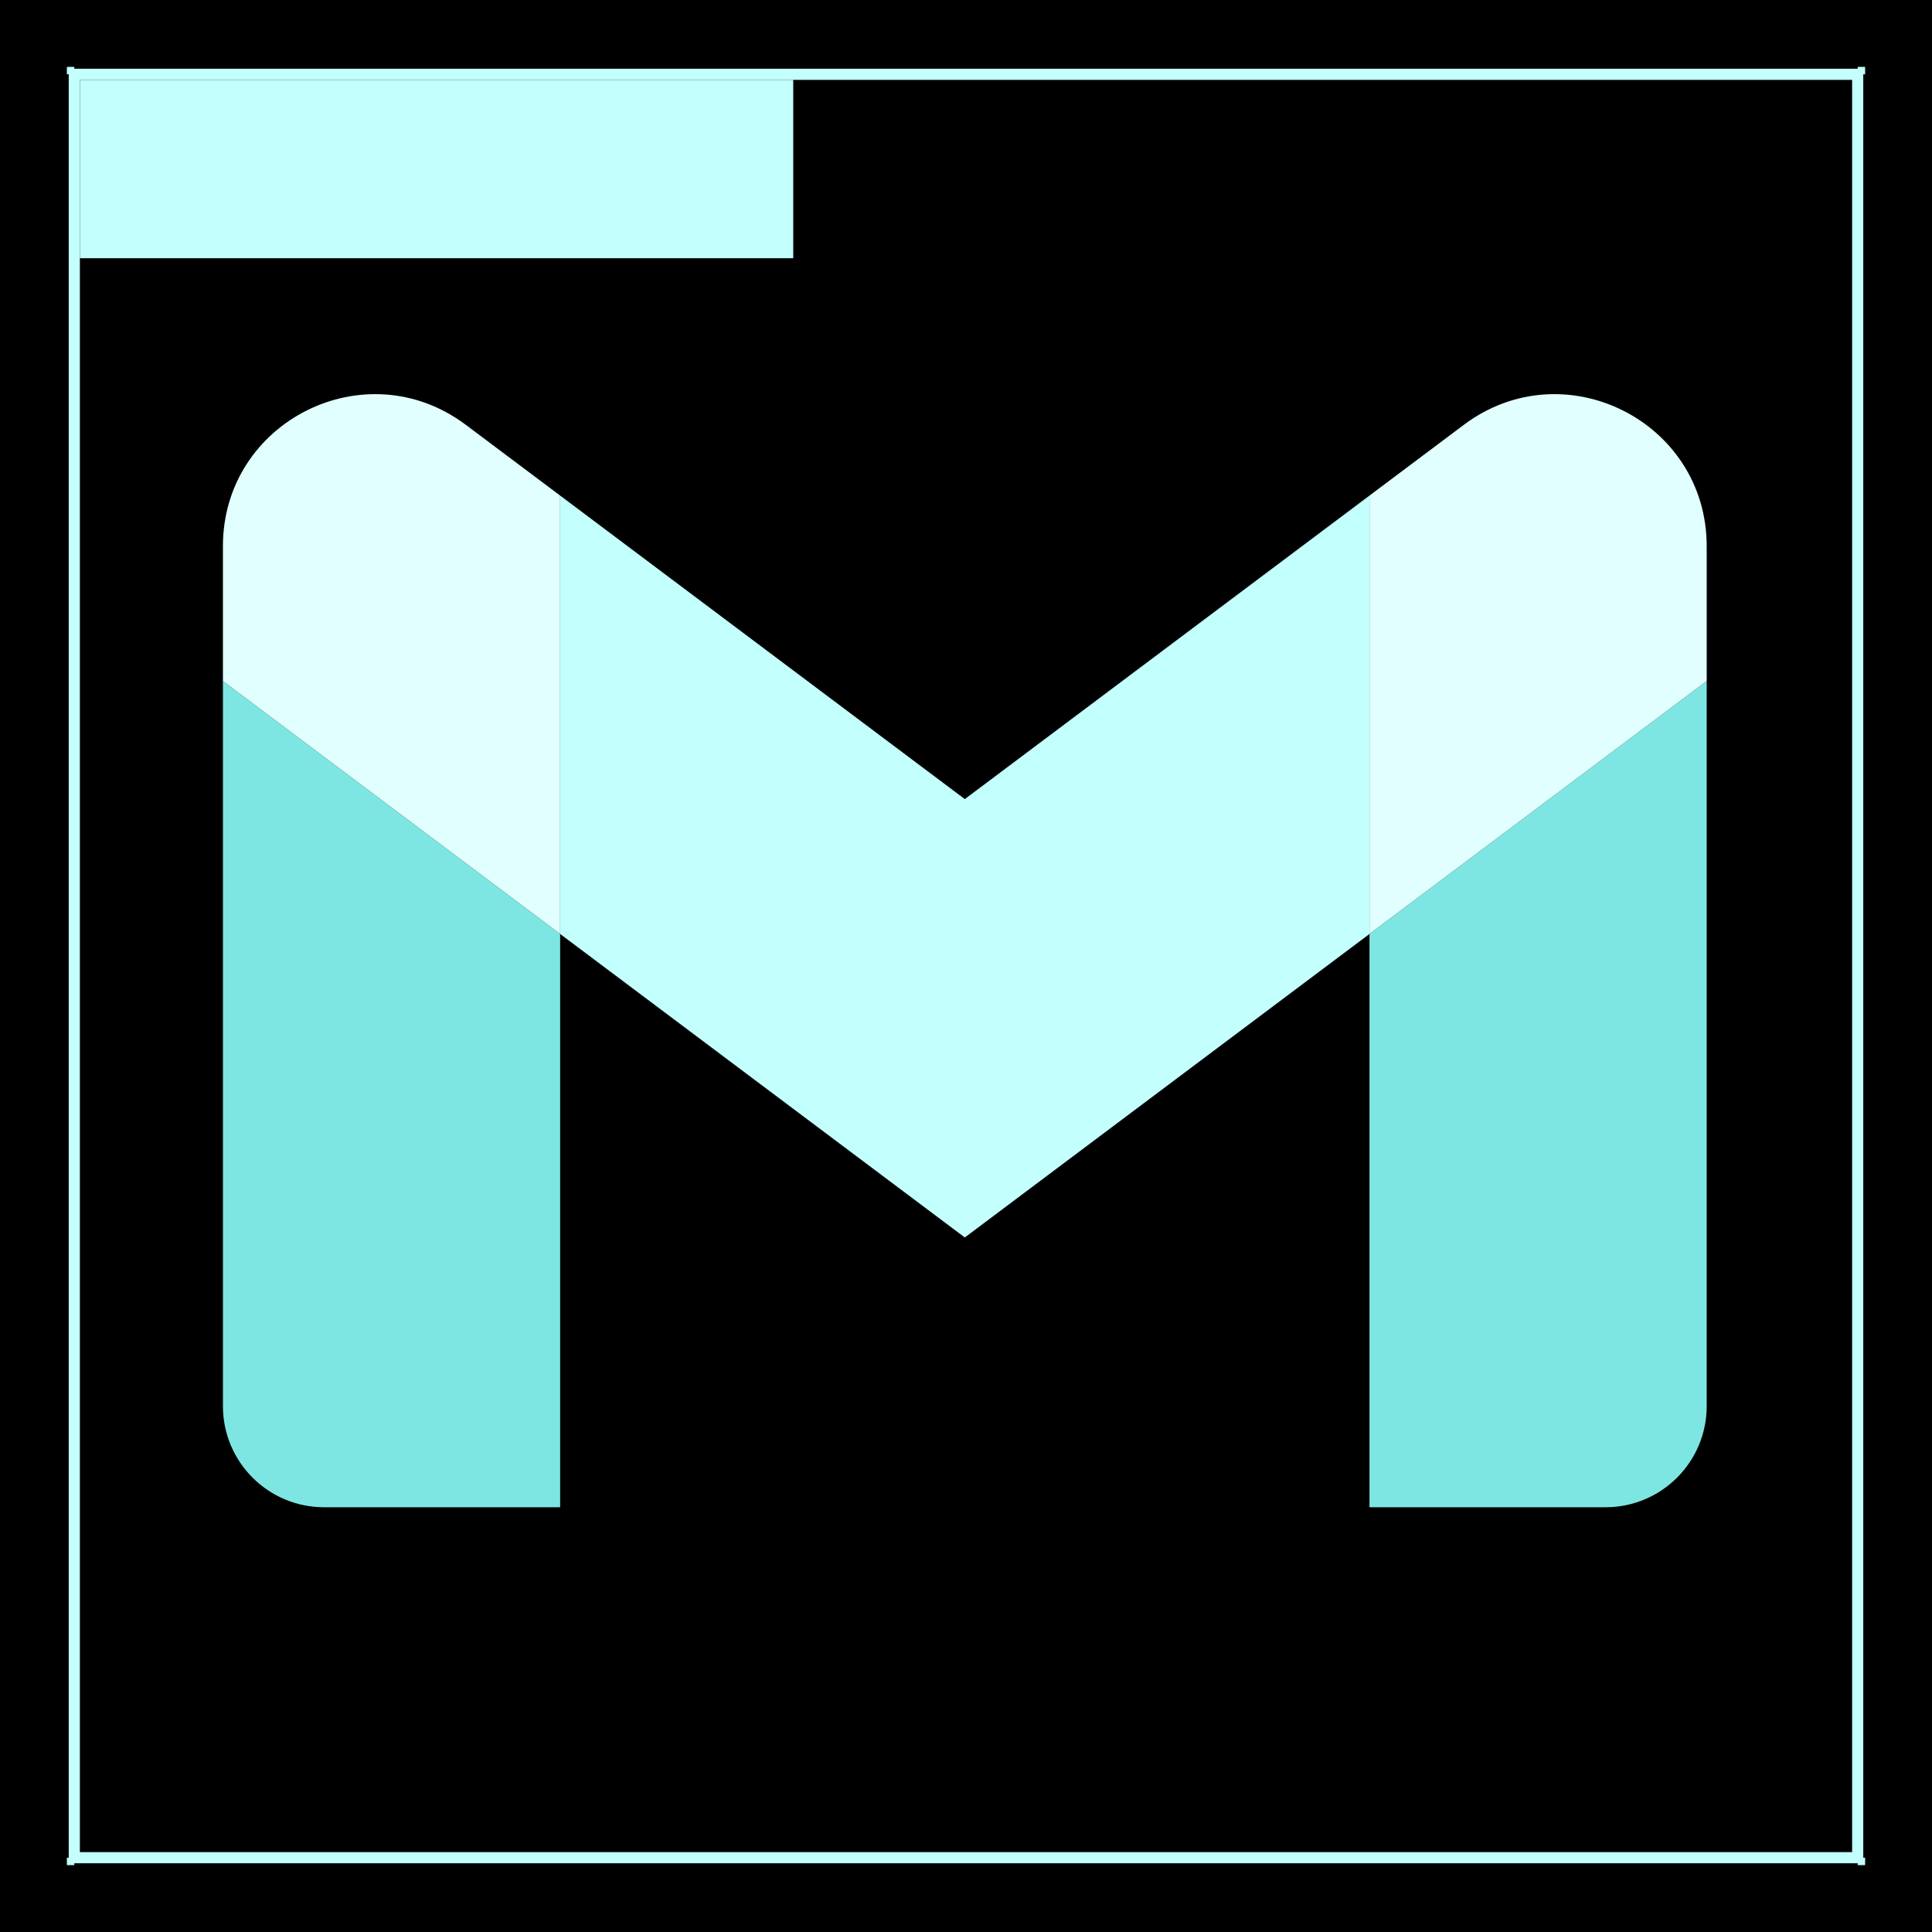
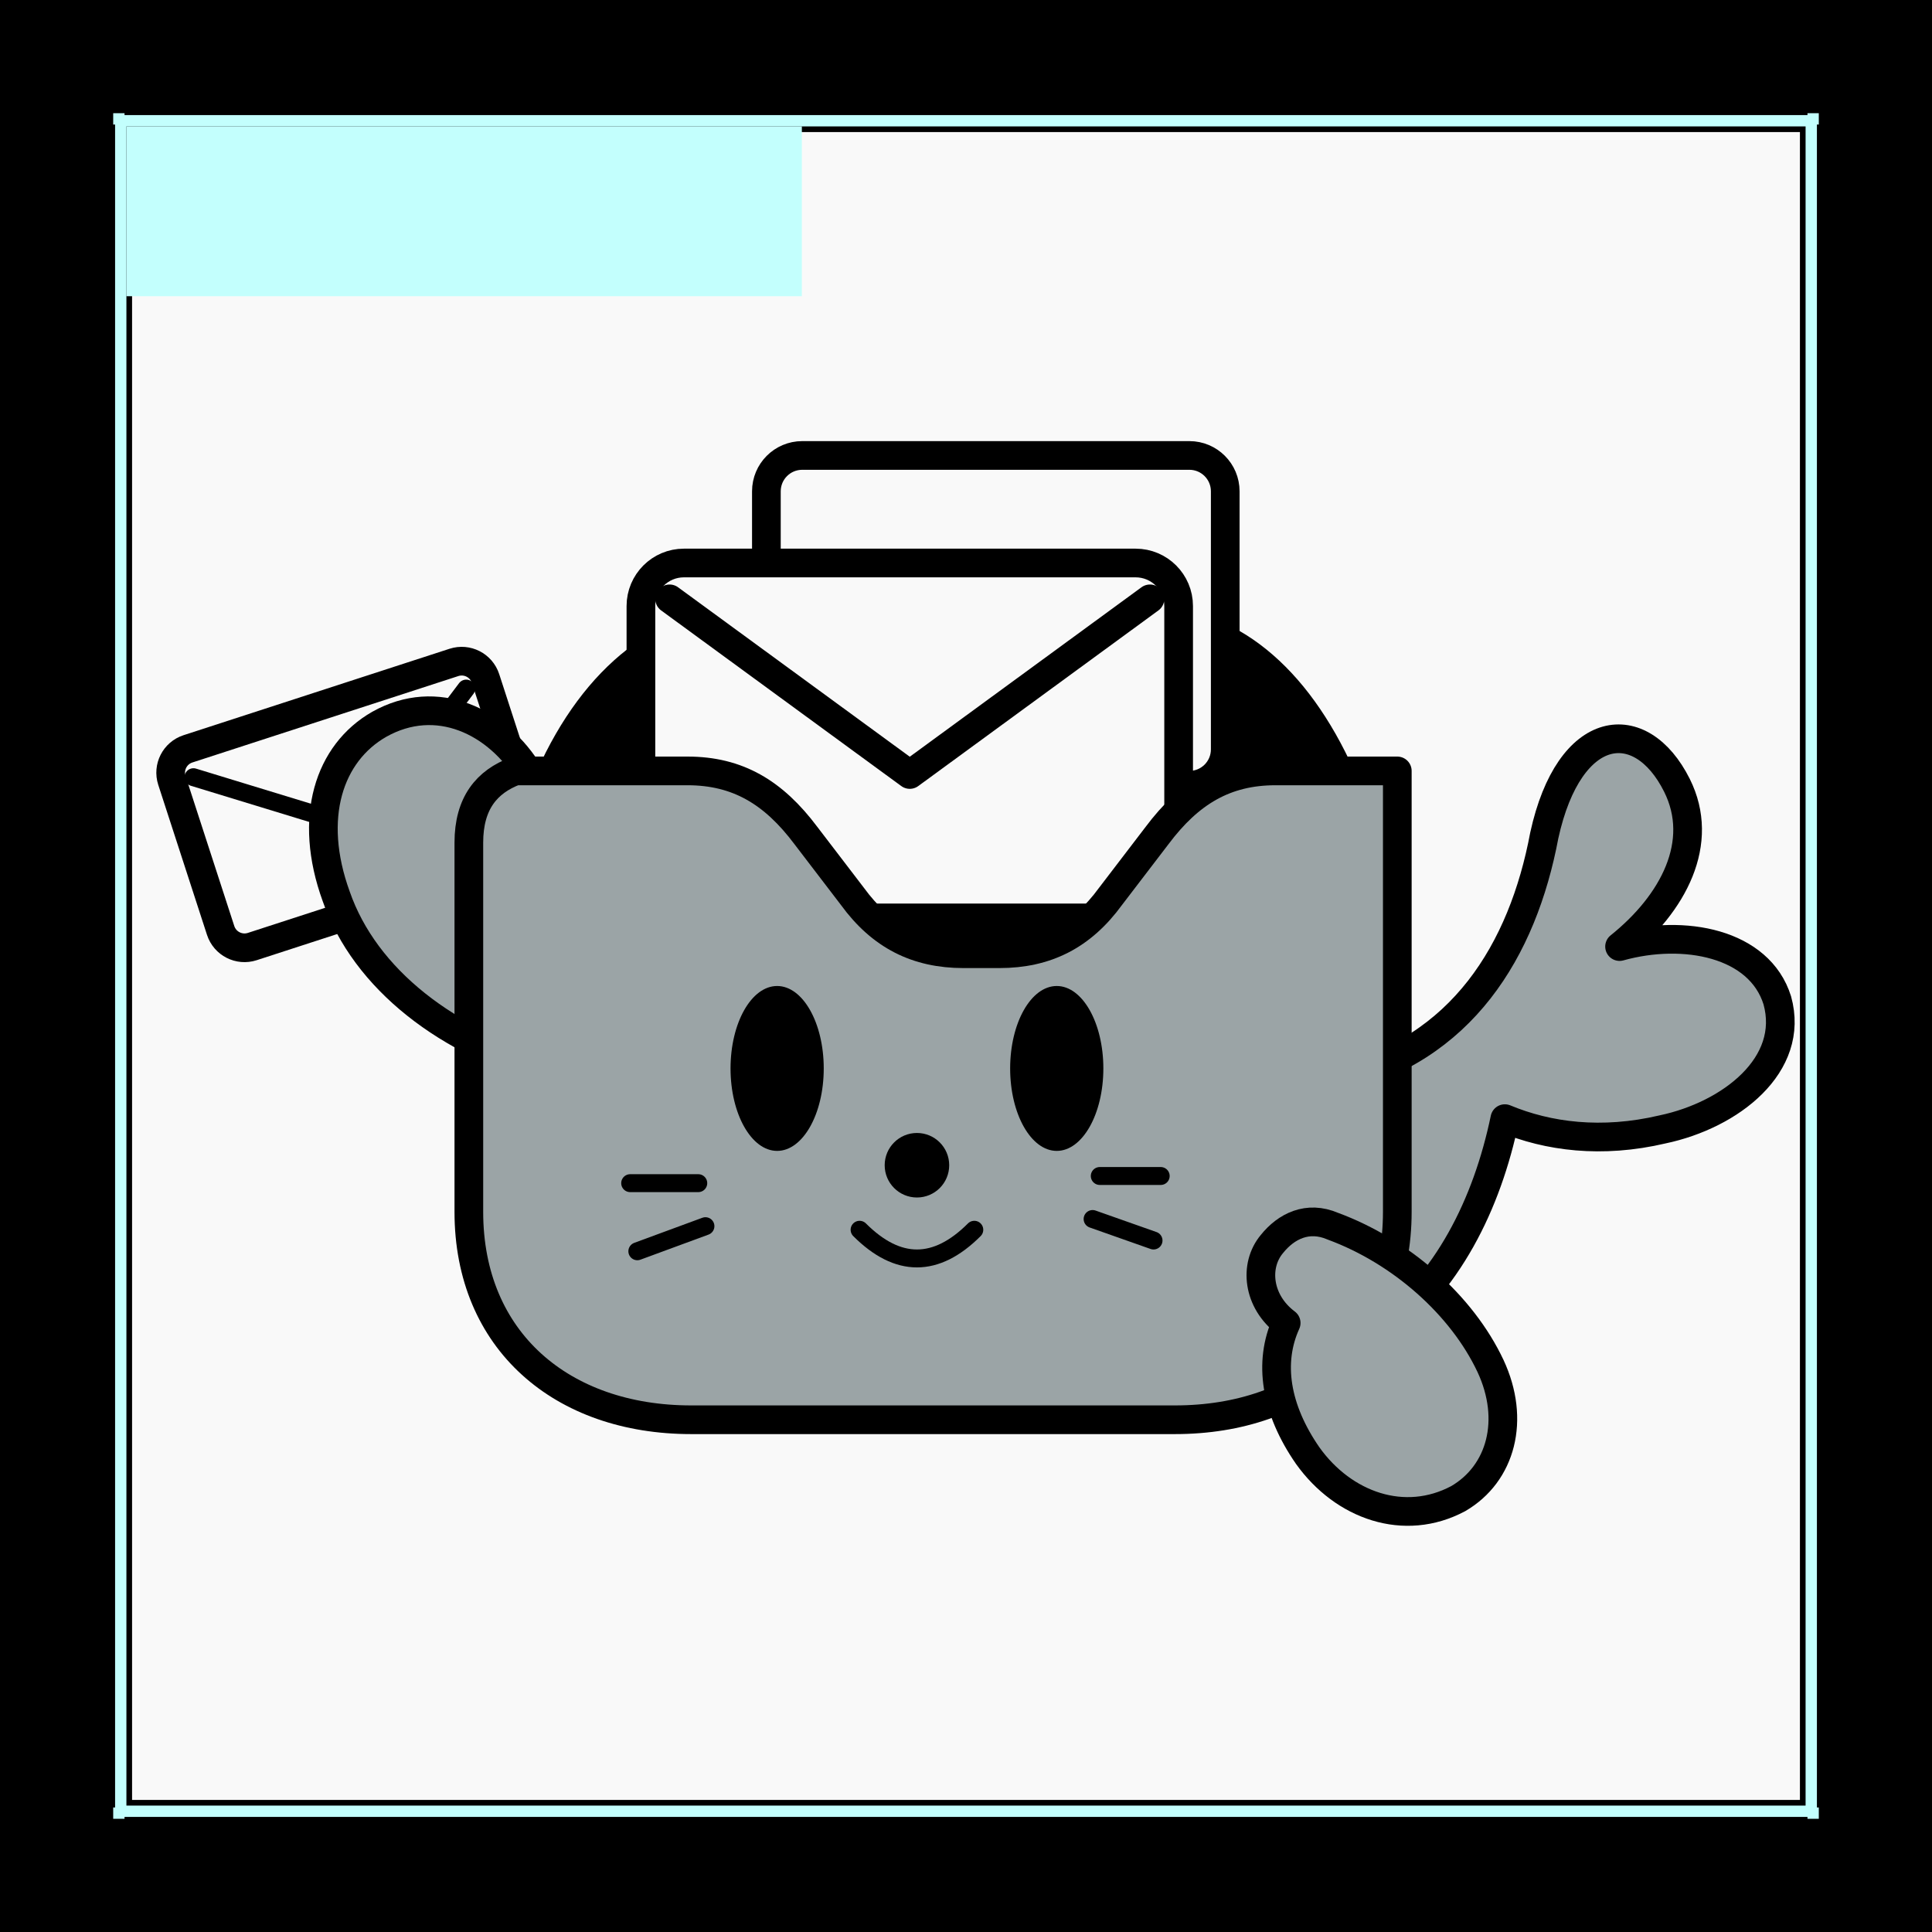
- <svg xmlns="http://www.w3.org/2000/svg" viewBox="90 90 520 520">
-   <rect x="90" y="90" width="520" height="520" fill="#000000" />
-   <rect x="108" y="108" width="2" height="2" fill="#C3FFFD" />
-   <rect x="590" y="108" width="2" height="2" fill="#C3FFFD" />
-   <rect x="108" y="590" width="2" height="2" fill="#C3FFFD" />
-   <rect x="590" y="590" width="2" height="2" fill="#C3FFFD" />
-   <rect x="349" y="349" width="2" height="2" fill="#C3FFFD" />
-   <rect x="110" y="110" width="480" height="480" fill="none" stroke="#C3FFFD" stroke-width="3" />
-   <rect x="111.5" y="111.5" width="192" height="48" fill="#C3FFFD" />
-   <g transform="translate(150 145.6) scale(0.78)" fill-rule="evenodd">
-     <g fill-rule="nonzero">
-       <path fill="#7DE6E2" d="M34.91 448.818h81.454V251L0 163.727V413.91c0 19.287 15.622 34.91 34.91 34.91z" />
-       <path fill="#7DE6E2" d="M395.636 448.818h81.455c19.287 0 34.909-15.622 34.909-34.909V163.727L395.636 251z" />
-       <path fill="#E0FFFE" d="M395.636 99.727V251L512 163.727v-46.545c0-43.142-49.25-67.782-83.782-41.891z" />
+ <svg xmlns="http://www.w3.org/2000/svg" viewBox="0 0 512 512" role="img" aria-label="DaySurface seal mascot inside the Hackbox mark">
+   <style>
+     .outline {
+       stroke: #000000;
+       stroke-width: 8;
+       stroke-linecap: round;
+       stroke-linejoin: round;
+     }
+     .thin {
+       stroke: #000000;
+       stroke-width: 5;
+       stroke-linecap: round;
+       stroke-linejoin: round;
+     }
+   </style>
+   <rect width="512" height="512" fill="#000000" />
+   <rect x="35" y="35" width="442" height="442" fill="#F9F9F9" />
+   <rect x="30" y="30" width="3" height="3" fill="#C3FFFD" />
+   <rect x="479" y="30" width="3" height="3" fill="#C3FFFD" />
+   <rect x="30" y="479" width="3" height="3" fill="#C3FFFD" />
+   <rect x="479" y="479" width="3" height="3" fill="#C3FFFD" />
+   <rect x="254" y="254" width="3" height="3" fill="#C3FFFD" />
+   <g transform="translate(15 20) scale(0.95)">
+     <g transform="translate(-28 0)">
+       <g transform="translate(58 190) rotate(-18)">
+         <rect x="0" y="0" width="92" height="58" rx="7" fill="#F9F9F9" class="outline" />
+         <path d="M6 8 L46 36 L86 8" fill="none" class="thin" />
+       </g>
+       <path d="M385 280              C420 272 437 244 443 212              C450 180 470 178 480 198              C488 214 479 231 464 243              C482 238 503 242 508 258              C513 276 495 290 476 294              C459 298 444 296 432 291              C427 315 416 337 397 351              C389 357 379 354 376 345              C372 333 379 314 392 298              C386 293 383 287 385 280 Z" fill="#9BA4A6" class="outline" />
+       <path d="M167 278              C137 270 114 252 106 229              C98 207 104 189 118 181              C134 172 151 180 160 195              C170 210 168 226 160 239              C174 242 184 249 190 260              C195 270 185 282 167 278 Z" fill="#9BA4A6" class="outline" />
+       <path d="M162 194              C175 165 196 148 222 148              H332              C357 148 377 165 390 194              H367              C351 194 340 201 330 214              L317 231              C309 241 299 246 286 246              H276              C263 246 253 241 245 231              L232 214              C222 201 211 194 195 194              Z" fill="#000000" />
+       <rect x="226" y="106" width="128" height="92" rx="10" fill="#F9F9F9" class="outline" />
+       <g>
+         <rect x="191" y="136" width="150" height="99" rx="12" fill="#F9F9F9" class="outline" />
+         <path d="M199 146 L266 195 L333 146" fill="none" class="outline" />
+       </g>
+       <path d="M156 194              H204              C218 194 228 200 237 212              L250 229              C258 240 268 245 281 245              H291              C304 245 314 240 322 229              L335 212              C344 200 354 194 368 194              H402              V317              C402 353 376 375 340 375              H205              C169 375 143 353 143 317              V214              C143 203 148 197 156 194 Z" fill="#9BA4A6" class="outline" />
+       <path d="M384 321              C403 328 420 343 428 360              C435 375 431 390 419 397              C404 405 387 399 377 385              C368 372 366 359 371 348              C363 342 362 332 367 326              C371 321 377 318 384 321 Z" fill="#9BA4A6" class="outline" />
+       <ellipse cx="229" cy="277" rx="13" ry="23" fill="#000000" />
+       <ellipse cx="307" cy="277" rx="13" ry="23" fill="#000000" />
+       <circle cx="268" cy="304" r="9" fill="#000000" />
+       <path d="M252 322 Q268 338 284 322" fill="none" class="thin" />
+       <path d="M207 309 H188 M209 321 L190 328" fill="none" class="thin" />
+       <path d="M319 307 H336 M317 319 L334 325" fill="none" class="thin" />
    </g>
-     <path fill="#C3FFFD" d="M116.364 251V99.727L256 204.455 395.636 99.727V251L256 355.727z" />
-     <path fill="#E0FFFE" fill-rule="nonzero" d="M0 117.182v46.545L116.364 251V99.727L83.782 75.291C49.25 49.4 0 74.04 0 117.18z" />
  </g>
+   <rect x="32" y="32" width="448" height="448" fill="none" stroke="#C3FFFD" stroke-width="3" />
+   <rect x="33.5" y="33.5" width="179" height="45" fill="#C3FFFD" />
</svg>
